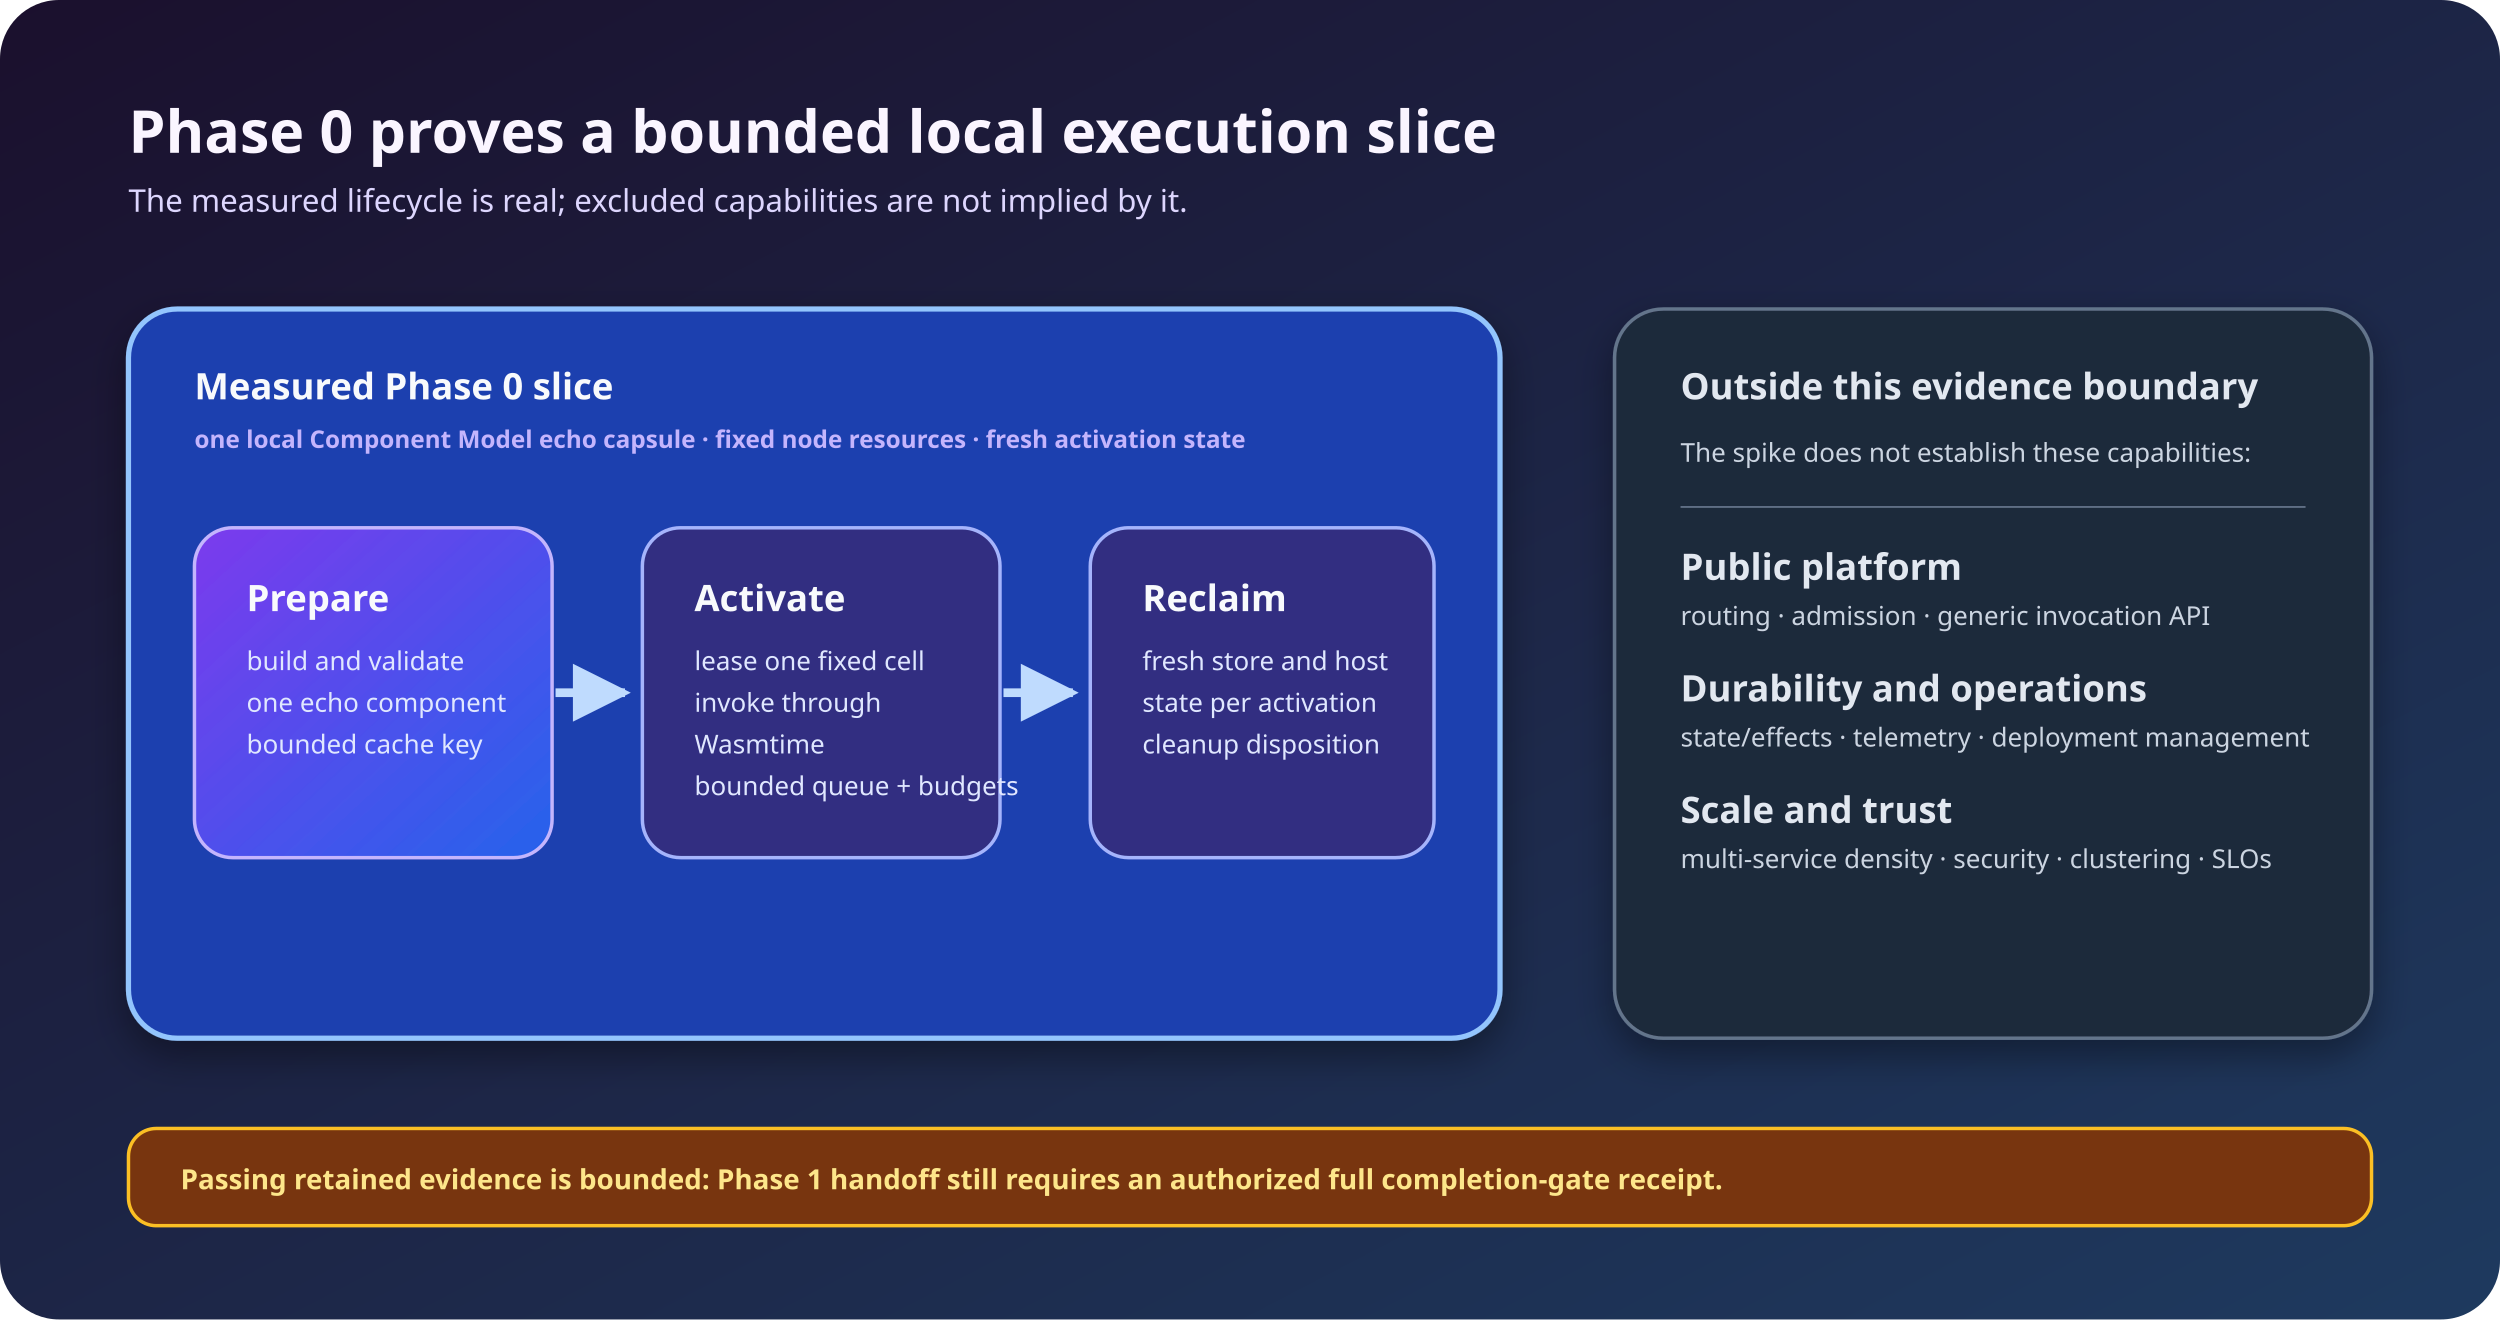
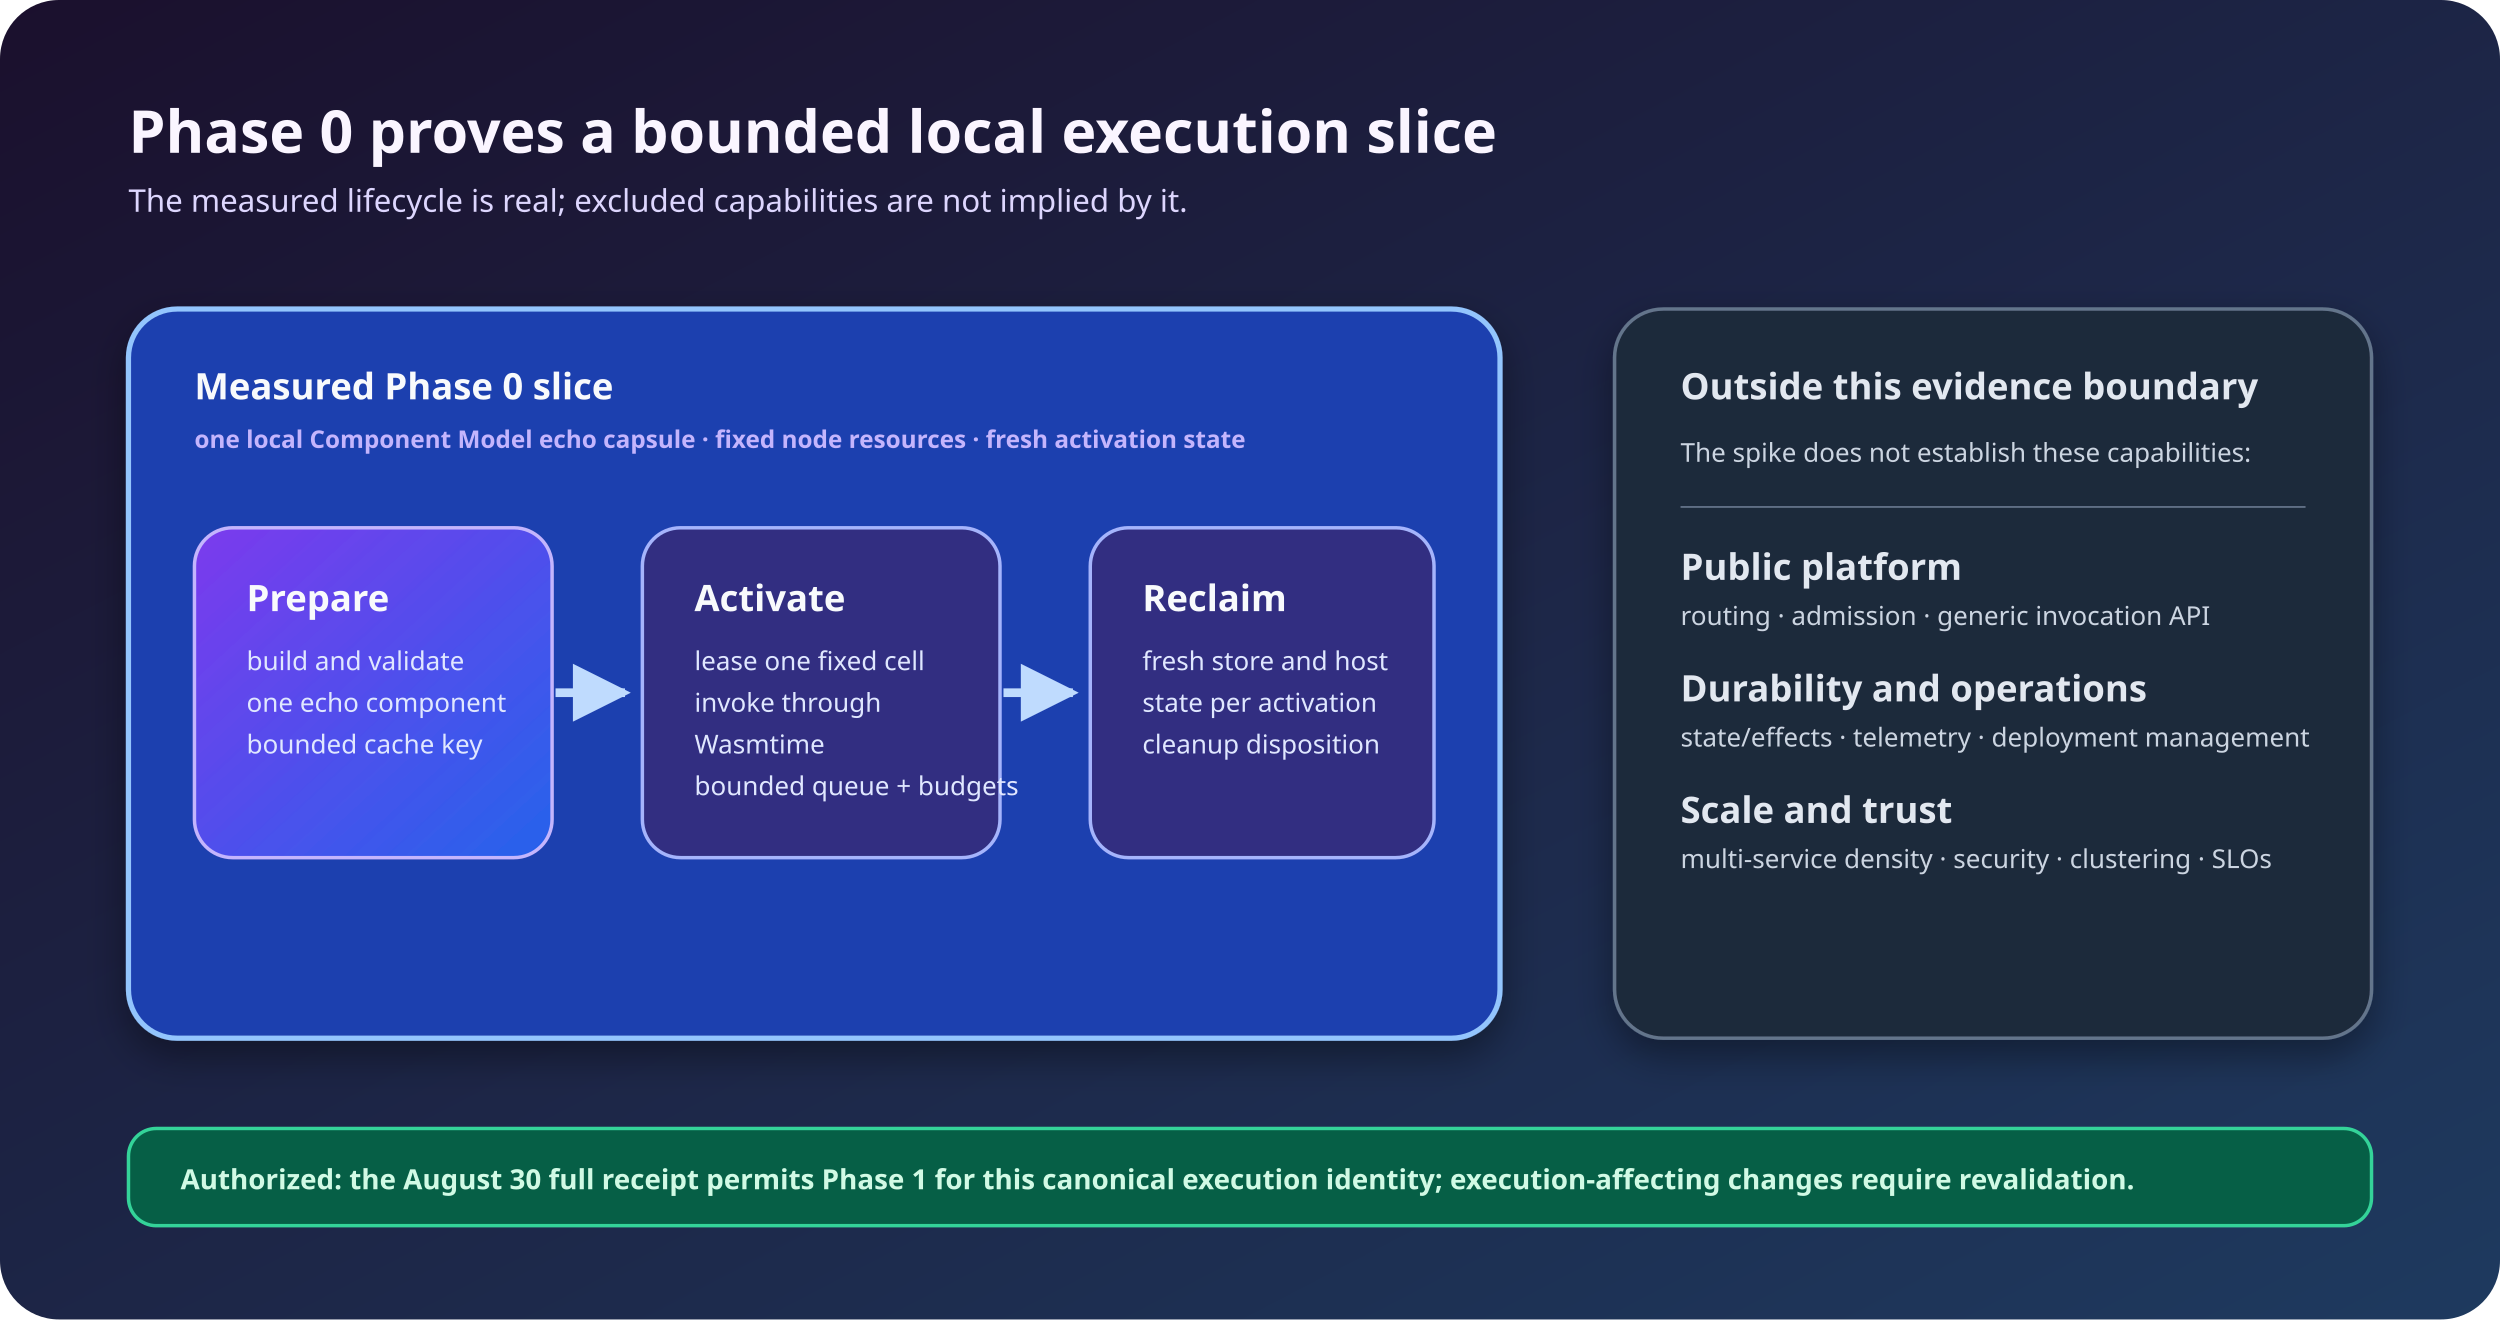
<svg xmlns="http://www.w3.org/2000/svg" viewBox="0 0 1440 760" role="img" aria-labelledby="wiki-scope-title wiki-scope-description">
  <defs>
    <linearGradient id="wiki-scope-background" x1="0" y1="0" x2="1" y2="1">
      <stop offset="0" stop-color="#1b102d" />
      <stop offset="1" stop-color="#1e3a5f" />
    </linearGradient>
    <linearGradient id="wiki-scope-evidence" x1="0" y1="0" x2="1" y2="1">
      <stop offset="0" stop-color="#7c3aed" />
      <stop offset="1" stop-color="#2563eb" />
    </linearGradient>
    <marker id="wiki-scope-arrow" viewBox="0 0 12 12" refX="10" refY="6" markerWidth="8" markerHeight="8" orient="auto-start-reverse">
      <path d="M 1 1 L 11 6 L 1 11 z" fill="#bfdbfe" />
    </marker>
    <filter id="wiki-scope-shadow" x="-20%" y="-20%" width="140%" height="140%">
      <feDropShadow dx="0" dy="9" stdDeviation="11" flood-color="#09090b" flood-opacity=".38" />
    </filter>
    <style>
      .heading { font: 700 34px system-ui, sans-serif; fill: #faf5ff; }
      .subheading { font: 400 18px system-ui, sans-serif; fill: #ddd6fe; }
      .box-title { font: 700 21px system-ui, sans-serif; fill: #f8fafc; }
      .box-copy { font: 400 15px system-ui, sans-serif; fill: #e0e7ff; }
      .small { font: 600 14px system-ui, sans-serif; fill: #c4b5fd; }
      .outside-title { font: 700 21px system-ui, sans-serif; fill: #e2e8f0; }
      .outside-copy { font: 400 15px system-ui, sans-serif; fill: #cbd5e1; }
-       .warning { font: 700 16px system-ui, sans-serif; fill: #fde68a; }
+       .status { font: 700 16px system-ui, sans-serif; fill: #d1fae5; }
    </style>
  </defs>
  <rect width="1440" height="760" rx="34" fill="url(#wiki-scope-background)" />
  <text x="74" y="88" class="heading">Phase 0 proves a bounded local execution slice</text>
  <text x="74" y="122" class="subheading">The measured lifecycle is real; excluded capabilities are not implied by it.</text>
  <g filter="url(#wiki-scope-shadow)">
    <rect x="74" y="178" width="790" height="420" rx="28" fill="#1e40af" stroke="#93c5fd" stroke-width="3" />
    <text x="112" y="230" class="box-title">Measured Phase 0 slice</text>
    <text x="112" y="258" class="small">one local Component Model echo capsule · fixed node resources · fresh activation state</text>
    <rect x="112" y="304" width="206" height="190" rx="22" fill="url(#wiki-scope-evidence)" stroke="#c4b5fd" stroke-width="2" />
    <text x="142" y="352" class="box-title">Prepare</text>
    <text x="142" y="386" class="box-copy">build and validate</text>
    <text x="142" y="410" class="box-copy">one echo component</text>
    <text x="142" y="434" class="box-copy">bounded cache key</text>
    <rect x="370" y="304" width="206" height="190" rx="22" fill="#312e81" stroke="#a5b4fc" stroke-width="2" />
    <text x="400" y="352" class="box-title">Activate</text>
    <text x="400" y="386" class="box-copy">lease one fixed cell</text>
    <text x="400" y="410" class="box-copy">invoke through</text>
    <text x="400" y="434" class="box-copy">Wasmtime</text>
    <text x="400" y="458" class="box-copy">bounded queue + budgets</text>
    <rect x="628" y="304" width="198" height="190" rx="22" fill="#312e81" stroke="#a5b4fc" stroke-width="2" />
    <text x="658" y="352" class="box-title">Reclaim</text>
    <text x="658" y="386" class="box-copy">fresh store and host</text>
    <text x="658" y="410" class="box-copy">state per activation</text>
    <text x="658" y="434" class="box-copy">cleanup disposition</text>
    <path d="M 320 399 H 360" stroke="#bfdbfe" stroke-width="5" marker-end="url(#wiki-scope-arrow)" />
    <path d="M 578 399 H 618" stroke="#bfdbfe" stroke-width="5" marker-end="url(#wiki-scope-arrow)" />
  </g>
  <g filter="url(#wiki-scope-shadow)">
    <rect x="930" y="178" width="436" height="420" rx="28" fill="#1e293b" stroke="#64748b" stroke-width="2" />
    <text x="968" y="230" class="outside-title">Outside this evidence boundary</text>
    <text x="968" y="266" class="outside-copy">The spike does not establish these capabilities:</text>
    <line x1="968" y1="292" x2="1328" y2="292" stroke="#64748b" stroke-width="1" />
    <text x="968" y="334" class="outside-title">Public platform</text>
    <text x="968" y="360" class="outside-copy">routing · admission · generic invocation API</text>
    <text x="968" y="404" class="outside-title">Durability and operations</text>
    <text x="968" y="430" class="outside-copy">state/effects · telemetry · deployment management</text>
    <text x="968" y="474" class="outside-title">Scale and trust</text>
    <text x="968" y="500" class="outside-copy">multi-service density · security · clustering · SLOs</text>
  </g>
-   <rect x="74" y="650" width="1292" height="56" rx="16" fill="#78350f" stroke="#fbbf24" stroke-width="2" />
-   <text x="104" y="685" class="warning">Passing retained evidence is bounded: Phase 1 handoff still requires an authorized full completion-gate receipt.</text>
+   <rect x="74" y="650" width="1292" height="56" rx="16" fill="#065f46" stroke="#34d399" stroke-width="2" />
+   <text x="104" y="685" class="status">Authorized: the August 30 full receipt permits Phase 1 for this canonical execution identity; execution-affecting changes require revalidation.</text>
</svg>
